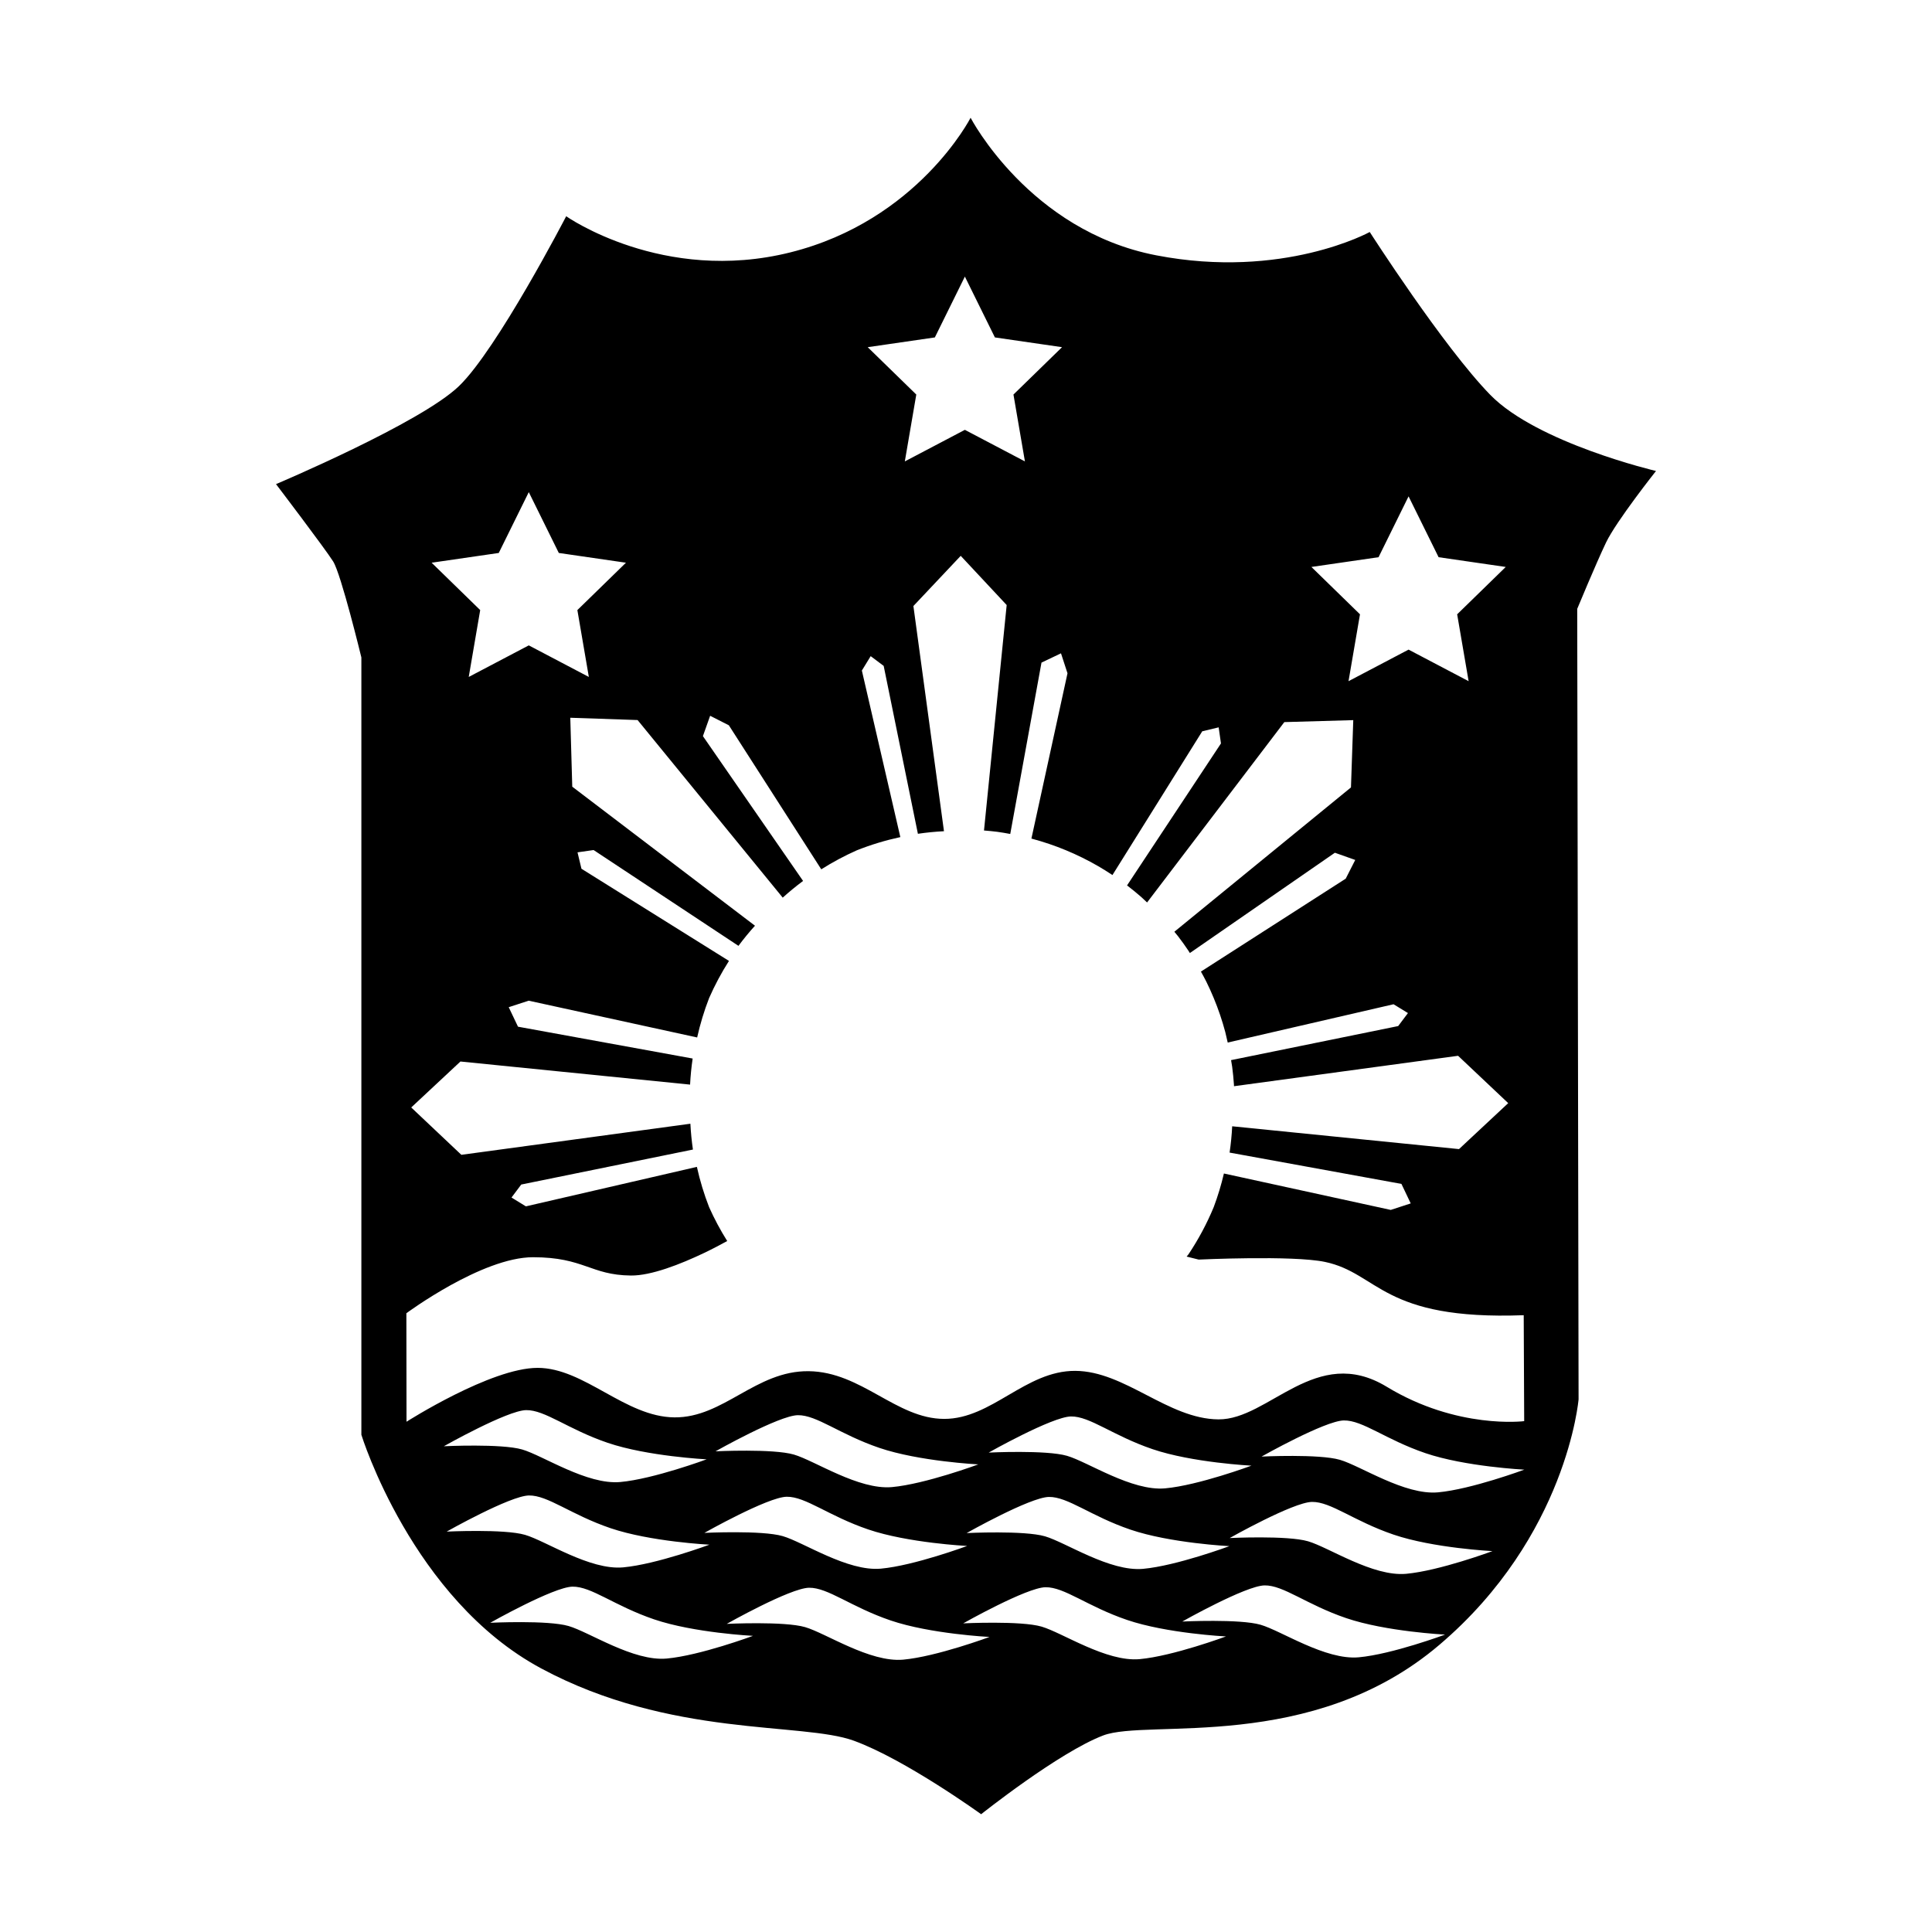
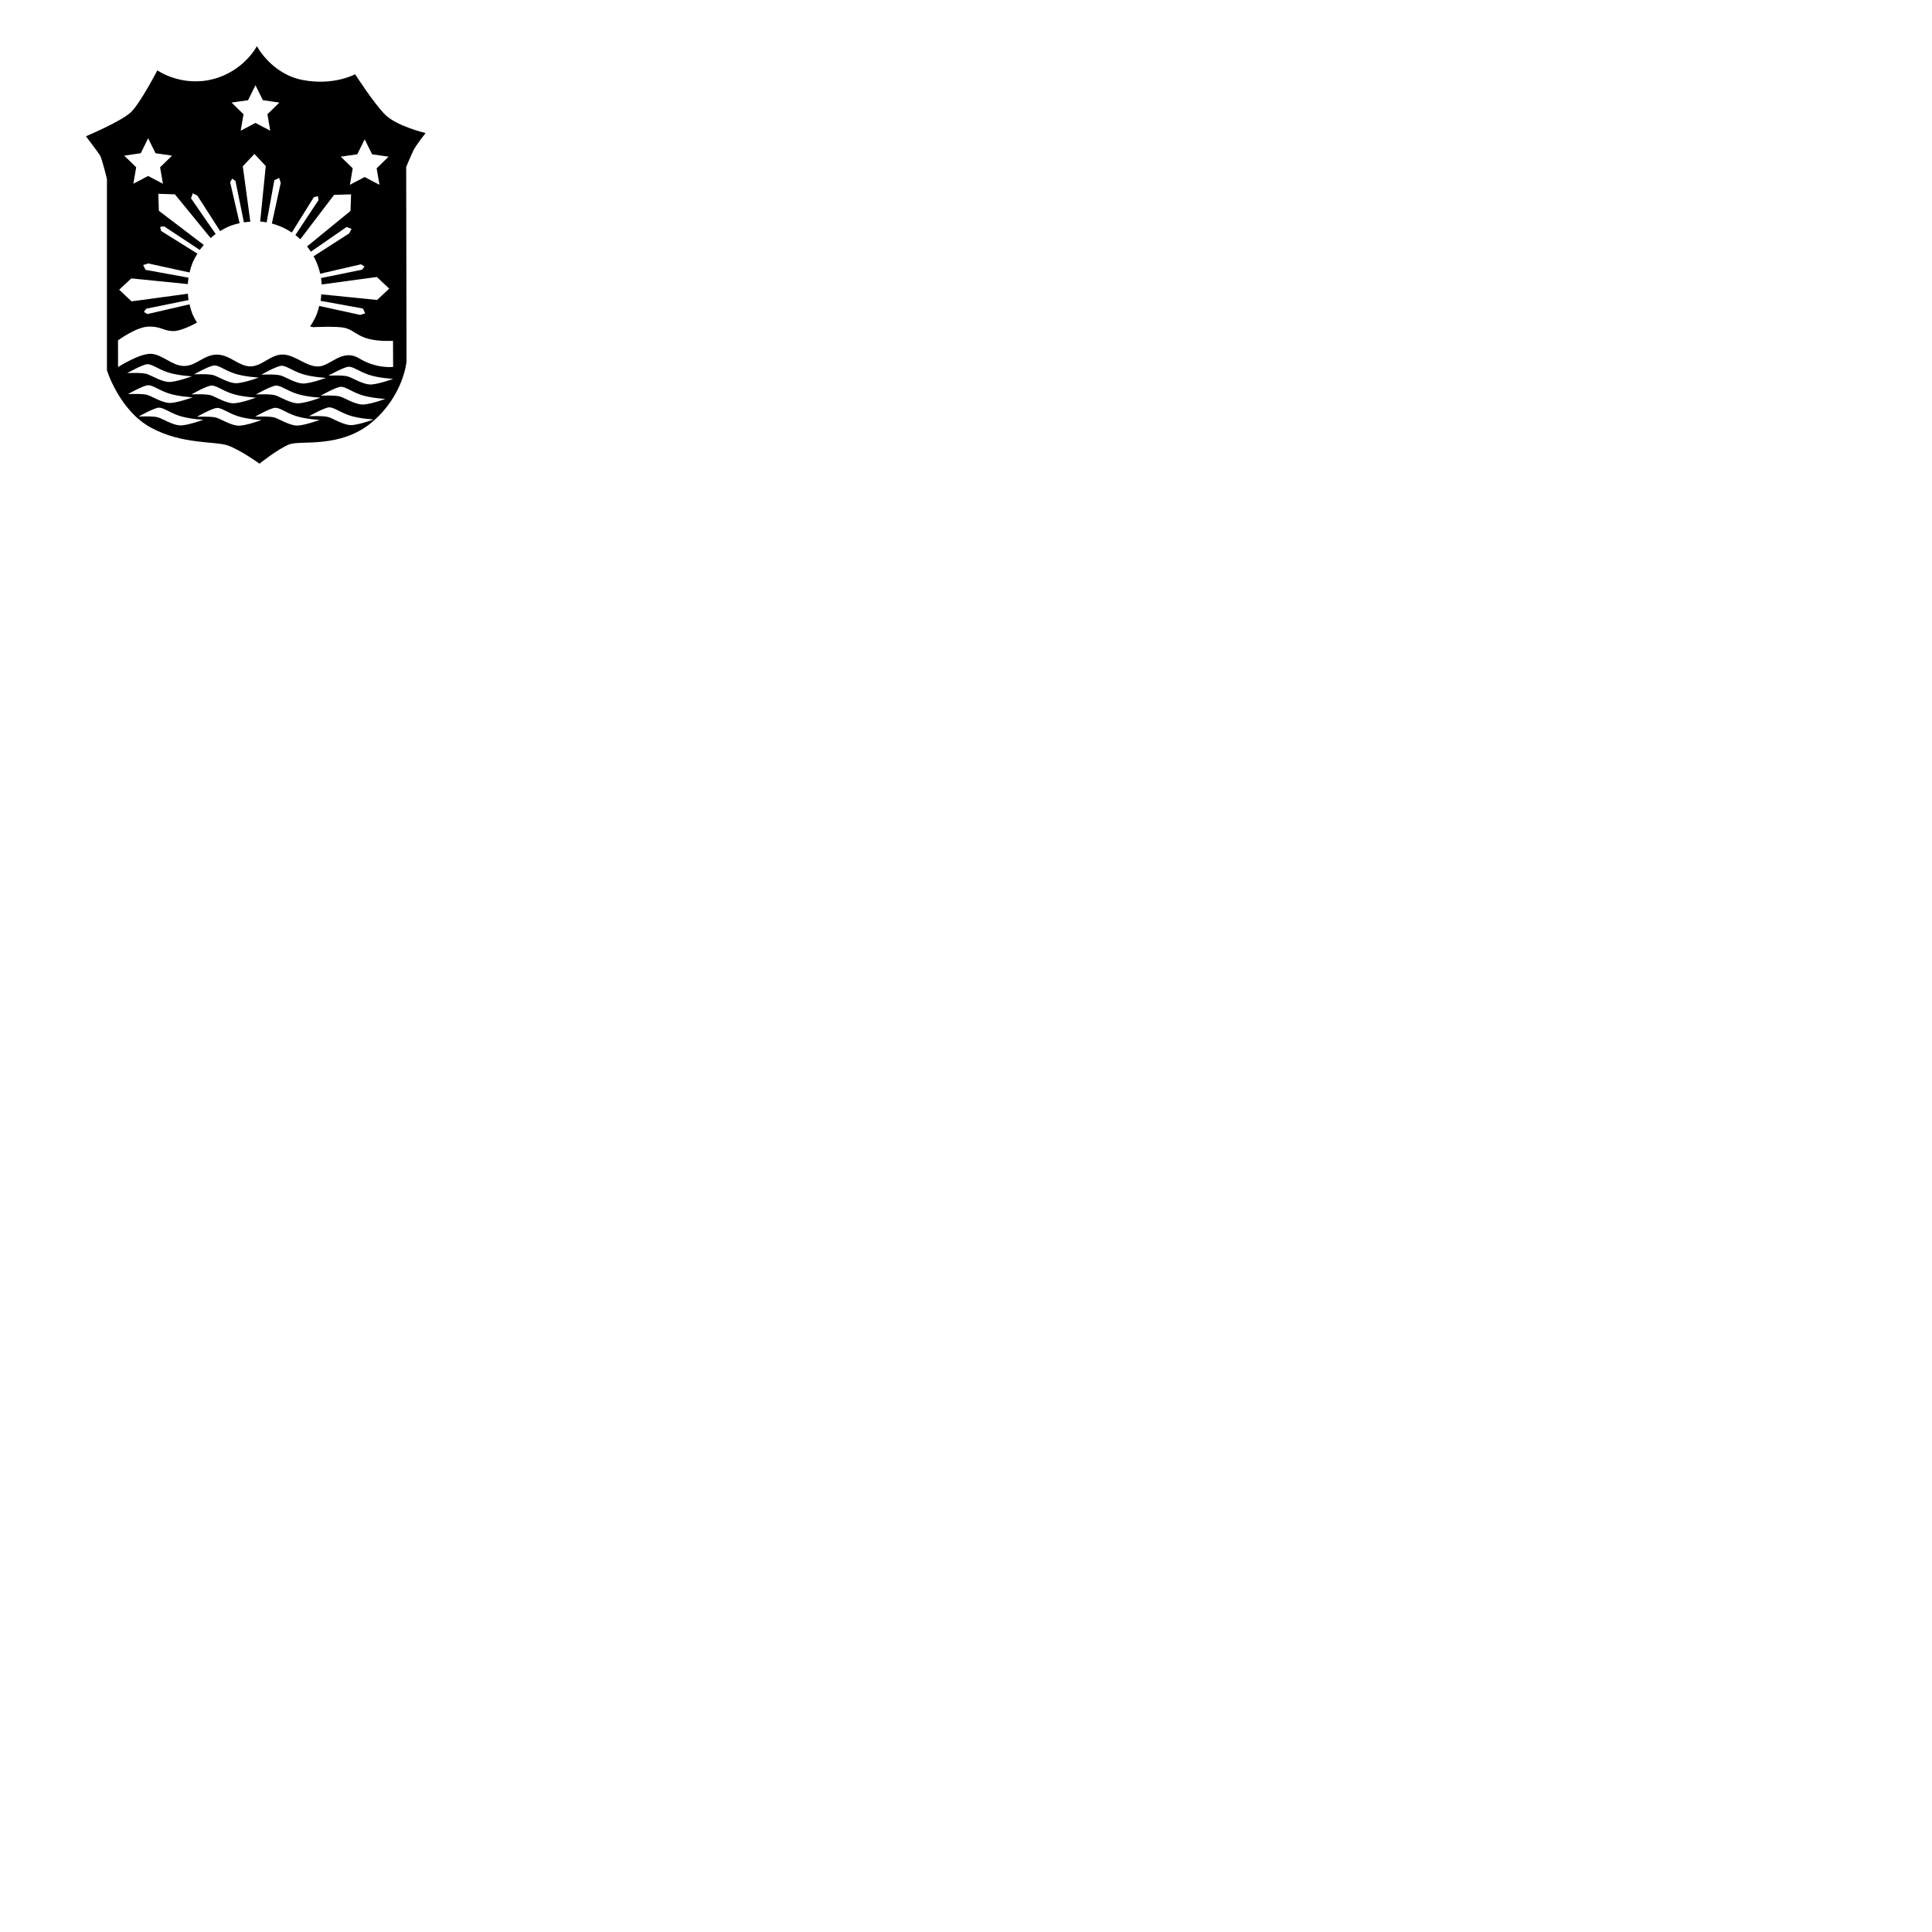
<svg xmlns="http://www.w3.org/2000/svg" version="1.1" viewBox="0 0 1080 1080" xml:space="preserve">
-   <g transform="matrix(4.062937,0,0,4.062937,-40.85953,-38.91322)">
-     <path d="m 172.723,232.679 c 0,0 8.714,-4.926 11.316,-4.971 2.601,-0.045 5.764,2.639 11.229,4.499 5.465,1.86 13.609,2.271 13.609,2.271 0,0 -7.281,2.702 -11.87,3.122 -4.59,0.42 -10.643,-3.645 -13.505,-4.476 -2.862,-0.832 -10.778,-0.445 -10.778,-0.445 z m -30.143,0.252 c 0,0 8.714,-4.926 11.316,-4.971 2.601,-0.045 5.764,2.639 11.229,4.499 5.465,1.86 13.609,2.271 13.609,2.271 0,0 -7.281,2.702 -11.87,3.122 -4.59,0.42 -10.643,-3.645 -13.505,-4.476 -2.862,-0.832 -10.778,-0.445 -10.778,-0.445 z m -32.532,0.071 c 0,0 8.714,-4.926 11.316,-4.971 2.601,-0.045 5.764,2.639 11.229,4.499 5.465,1.86 13.609,2.271 13.609,2.271 0,0 -7.281,2.702 -11.87,3.122 -4.59,0.42 -10.643,-3.645 -13.505,-4.476 -2.862,-0.832 -10.778,-0.445 -10.778,-0.445 z m -32.543,-0.151 c 0,0 8.714,-4.926 11.316,-4.971 2.601,-0.045 5.764,2.639 11.229,4.499 5.465,1.86 13.608,2.271 13.608,2.271 0,0 -7.281,2.702 -11.87,3.122 -4.59,0.42 -10.643,-3.645 -13.505,-4.476 -2.862,-0.832 -10.778,-0.445 -10.778,-0.445 z M 179.246,221.192 c 0,0 8.714,-4.926 11.316,-4.971 2.601,-0.045 5.764,2.639 11.229,4.499 5.465,1.86 13.608,2.271 13.608,2.271 0,0 -7.281,2.702 -11.87,3.122 -4.59,0.42 -10.643,-3.645 -13.505,-4.476 -2.862,-0.832 -10.778,-0.445 -10.778,-0.445 z m -36.195,-0.684 c 0,0 8.714,-4.926 11.316,-4.971 2.601,-0.045 5.764,2.639 11.229,4.499 5.465,1.86 13.609,2.271 13.609,2.271 0,0 -7.281,2.702 -11.87,3.122 -4.59,0.42 -10.643,-3.645 -13.505,-4.476 -2.862,-0.832 -10.778,-0.445 -10.778,-0.445 z m -36.081,-0.026 c 0,0 8.714,-4.926 11.316,-4.971 2.601,-0.045 5.764,2.639 11.229,4.499 5.465,1.86 13.609,2.271 13.609,2.271 0,0 -7.281,2.702 -11.87,3.122 -4.59,0.42 -10.643,-3.645 -13.505,-4.476 -2.862,-0.832 -10.778,-0.445 -10.778,-0.445 z m -35.459,-0.176 c 0,0 8.714,-4.926 11.316,-4.971 2.601,-0.045 5.764,2.639 11.229,4.499 5.465,1.86 13.609,2.271 13.609,2.271 0,0 -7.281,2.702 -11.87,3.122 -4.59,0.42 -10.643,-3.645 -13.505,-4.476 -2.862,-0.832 -10.778,-0.445 -10.778,-0.445 z M 183.63,209.983 c 0,0 8.714,-4.926 11.316,-4.971 2.601,-0.045 5.764,2.639 11.229,4.499 5.465,1.86 13.609,2.271 13.609,2.271 0,0 -7.281,2.702 -11.87,3.122 -4.59,0.42 -10.643,-3.645 -13.505,-4.476 -2.862,-0.832 -10.778,-0.445 -10.778,-0.445 z m -37.545,-0.549 c 0,0 8.714,-4.926 11.316,-4.971 2.601,-0.045 5.764,2.639 11.229,4.499 5.465,1.86 13.609,2.271 13.609,2.271 0,0 -7.281,2.702 -11.87,3.122 -4.59,0.42 -10.643,-3.645 -13.505,-4.476 -2.862,-0.832 -10.778,-0.445 -10.778,-0.445 z M 108.503,209.26 c 0,0 8.714,-4.926 11.316,-4.971 2.601,-0.045 5.764,2.639 11.229,4.499 5.465,1.86 13.608,2.271 13.608,2.271 0,0 -7.281,2.702 -11.87,3.122 -4.59,0.42 -10.643,-3.645 -13.505,-4.476 -2.862,-0.832 -10.778,-0.445 -10.778,-0.445 z m -37.38,-0.697 c 0,0 8.714,-4.926 11.316,-4.971 2.601,-0.045 5.764,2.639 11.229,4.499 5.465,1.86 13.609,2.271 13.609,2.271 0,0 -7.281,2.702 -11.87,3.122 -4.59,0.42 -10.643,-3.645 -13.505,-4.476 -2.862,-0.832 -10.778,-0.445 -10.778,-0.445 z M 143.597,25.782 c 0,0 -0.452,0.883 -1.405,2.276 -0.476,0.697 -1.078,1.521 -1.81,2.426 -0.733,0.905 -1.596,1.891 -2.597,2.911 -1.001,1.02 -2.139,2.075 -3.42,3.117 -0.641,0.521 -1.317,1.039 -2.03,1.548 -0.713,0.509 -1.463,1.009 -2.249,1.494 -0.787,0.485 -1.611,0.956 -2.473,1.407 -0.862,0.45 -1.763,0.88 -2.702,1.283 -0.939,0.403 -1.917,0.78 -2.934,1.124 -1.018,0.345 -2.075,0.657 -3.172,0.932 -1.097,0.274 -2.178,0.495 -3.24,0.668 -1.062,0.173 -2.105,0.297 -3.127,0.379 -1.022,0.082 -2.023,0.122 -3,0.125 -0.978,0.003 -1.932,-0.031 -2.861,-0.096 -0.929,-0.065 -1.832,-0.161 -2.707,-0.283 -0.876,-0.122 -1.723,-0.269 -2.541,-0.436 -1.636,-0.334 -3.153,-0.747 -4.532,-1.195 -1.379,-0.448 -2.621,-0.93 -3.709,-1.401 -1.087,-0.471 -2.02,-0.932 -2.78,-1.336 -1.52,-0.809 -2.351,-1.394 -2.351,-1.394 0,0 -0.592,1.142 -1.563,2.936 -0.971,1.793 -2.319,4.237 -3.833,6.84 -0.757,1.302 -1.556,2.643 -2.368,3.963 -0.813,1.32 -1.64,2.618 -2.456,3.832 -0.815,1.215 -1.618,2.346 -2.382,3.333 -0.764,0.987 -1.49,1.829 -2.15,2.465 -0.66,0.636 -1.549,1.324 -2.598,2.041 -1.049,0.717 -2.259,1.462 -3.563,2.213 -1.304,0.751 -2.701,1.509 -4.124,2.249 -1.423,0.74 -2.873,1.464 -4.281,2.148 -2.817,1.368 -5.468,2.576 -7.416,3.443 -1.947,0.867 -3.191,1.392 -3.191,1.392 0,0 1.69,2.222 3.518,4.663 1.828,2.441 3.793,5.102 4.345,5.978 0.138,0.219 0.302,0.59 0.484,1.071 0.182,0.481 0.38,1.072 0.588,1.732 0.415,1.32 0.866,2.916 1.282,4.457 0.832,3.082 1.527,5.945 1.527,5.945 v 106.949 c 0,0 0.435,1.413 1.365,3.681 0.465,1.134 1.054,2.483 1.775,3.975 0.721,1.492 1.573,3.129 2.564,4.84 0.495,0.856 1.026,1.73 1.592,2.614 0.566,0.884 1.167,1.779 1.806,2.674 0.638,0.895 1.313,1.792 2.026,2.681 0.712,0.889 1.462,1.771 2.251,2.637 0.789,0.866 1.615,1.715 2.482,2.539 0.867,0.825 1.773,1.624 2.719,2.391 0.946,0.766 1.933,1.498 2.962,2.188 1.028,0.69 2.098,1.338 3.21,1.935 1.112,0.597 2.225,1.148 3.336,1.657 1.111,0.509 2.221,0.976 3.327,1.406 1.106,0.429 2.207,0.821 3.301,1.179 1.094,0.358 2.181,0.681 3.258,0.976 2.154,0.588 4.27,1.058 6.324,1.441 2.054,0.383 4.046,0.678 5.955,0.92 3.818,0.483 7.302,0.748 10.277,1.055 1.487,0.153 2.847,0.318 4.058,0.524 0.605,0.103 1.173,0.217 1.701,0.345 0.528,0.129 1.015,0.272 1.46,0.434 0.889,0.324 1.83,0.725 2.796,1.179 0.966,0.454 1.956,0.961 2.944,1.496 1.976,1.07 3.944,2.253 5.69,3.356 1.746,1.103 3.269,2.124 4.356,2.87 1.087,0.746 1.737,1.216 1.737,1.216 0,0 0.668,-0.532 1.765,-1.366 1.097,-0.834 2.624,-1.97 4.341,-3.18 1.718,-1.209 3.627,-2.491 5.489,-3.617 0.931,-0.563 1.85,-1.086 2.727,-1.542 0.878,-0.456 1.714,-0.844 2.479,-1.135 0.382,-0.146 0.829,-0.263 1.335,-0.36 0.506,-0.096 1.07,-0.171 1.689,-0.232 1.237,-0.121 2.688,-0.182 4.313,-0.237 1.625,-0.055 3.423,-0.103 5.353,-0.197 1.929,-0.094 3.99,-0.234 6.14,-0.473 1.075,-0.119 2.173,-0.263 3.287,-0.439 1.115,-0.175 2.246,-0.382 3.39,-0.626 1.144,-0.244 2.299,-0.527 3.461,-0.853 1.162,-0.327 2.331,-0.697 3.502,-1.119 1.17,-0.422 2.342,-0.895 3.51,-1.425 1.168,-0.53 2.332,-1.118 3.488,-1.77 1.155,-0.652 2.301,-1.368 3.433,-2.155 1.132,-0.787 2.249,-1.644 3.348,-2.579 1.098,-0.935 2.134,-1.884 3.111,-2.843 0.977,-0.959 1.895,-1.928 2.757,-2.901 0.862,-0.973 1.669,-1.95 2.424,-2.926 0.755,-0.976 1.458,-1.95 2.113,-2.917 0.655,-0.967 1.261,-1.927 1.823,-2.874 0.561,-0.947 1.078,-1.882 1.553,-2.799 0.475,-0.917 0.909,-1.815 1.305,-2.69 0.396,-0.875 0.754,-1.726 1.078,-2.548 0.648,-1.644 1.158,-3.172 1.56,-4.538 0.401,-1.366 0.694,-2.571 0.905,-3.571 0.423,-1.999 0.521,-3.176 0.521,-3.176 L 227.061,93.348 c 0,0 0.638,-1.541 1.452,-3.451 0.814,-1.91 1.805,-4.191 2.51,-5.669 0.353,-0.739 0.959,-1.724 1.67,-2.786 0.711,-1.062 1.526,-2.201 2.298,-3.247 1.543,-2.093 2.909,-3.816 2.909,-3.816 0,0 -1.021,-0.24 -2.653,-0.703 -1.632,-0.464 -3.876,-1.151 -6.322,-2.045 -1.223,-0.447 -2.497,-0.946 -3.77,-1.496 -1.273,-0.549 -2.545,-1.148 -3.766,-1.795 -1.221,-0.647 -2.39,-1.341 -3.456,-2.082 -0.533,-0.37 -1.041,-0.752 -1.516,-1.145 -0.475,-0.393 -0.918,-0.797 -1.323,-1.212 -0.809,-0.83 -1.675,-1.802 -2.57,-2.869 -0.896,-1.066 -1.821,-2.227 -2.75,-3.432 -1.858,-2.411 -3.728,-5.004 -5.396,-7.39 -1.668,-2.385 -3.134,-4.564 -4.182,-6.145 -1.049,-1.582 -1.68,-2.567 -1.68,-2.567 0,0 -0.746,0.411 -2.136,0.976 -0.695,0.282 -1.552,0.603 -2.557,0.929 -1.006,0.326 -2.16,0.658 -3.451,0.964 -1.291,0.306 -2.718,0.585 -4.269,0.806 -1.551,0.221 -3.226,0.383 -5.013,0.454 -0.893,0.036 -1.815,0.049 -2.762,0.035 -0.947,-0.014 -1.921,-0.055 -2.919,-0.126 -0.998,-0.071 -2.022,-0.173 -3.068,-0.311 -1.046,-0.137 -2.116,-0.309 -3.207,-0.52 -1.091,-0.211 -2.146,-0.469 -3.164,-0.768 -1.018,-0.299 -2,-0.639 -2.946,-1.013 -0.946,-0.374 -1.855,-0.783 -2.73,-1.218 -0.874,-0.435 -1.713,-0.898 -2.516,-1.381 -0.803,-0.483 -1.571,-0.987 -2.303,-1.504 -0.733,-0.517 -1.431,-1.049 -2.093,-1.586 -0.663,-0.538 -1.291,-1.083 -1.885,-1.628 -0.594,-0.545 -1.153,-1.09 -1.678,-1.629 -1.05,-1.077 -1.965,-2.129 -2.745,-3.099 -0.78,-0.97 -1.426,-1.86 -1.941,-2.615 -1.03,-1.51 -1.535,-2.483 -1.535,-2.483 z m -0.787,21.85 4.132,8.371 9.237,1.342 -6.684,6.516 1.578,9.2 -8.263,-4.343 -8.262,4.343 1.578,-9.2 -6.684,-6.516 9.238,-1.342 z m -60,29.655 4.132,8.371 9.237,1.342 -6.684,6.516 1.578,9.2 -8.263,-4.343 -8.262,4.343 1.578,-9.2 -6.684,-6.516 9.238,-1.342 z m 121.047,0.583 4.132,8.371 9.237,1.342 -6.684,6.516 1.578,9.2 -8.263,-4.343 -8.262,4.343 1.578,-9.2 -6.684,-6.516 9.238,-1.342 z m -61.618,8.183 6.323,6.77 -3.12,31.02 c 0.6,0.045 1.198,0.104 1.795,0.177 0.608,0.085 1.214,0.185 1.817,0.3 l 4.298,-23.577 2.683,-1.277 0.895,2.747 -4.965,22.744 c 0.031,0.007 0.062,0.015 0.093,0.022 0.792,0.212 1.577,0.451 2.353,0.714 0.776,0.263 1.544,0.552 2.301,0.866 0.757,0.314 1.504,0.652 2.24,1.014 0.735,0.363 1.459,0.75 2.169,1.16 0.677,0.392 1.342,0.806 1.994,1.239 l 12.356,-19.778 2.258,-0.542 0.316,2.213 -12.923,19.537 c 0.029,0.02 0.058,0.041 0.086,0.061 0.65,0.499 1.284,1.02 1.901,1.56 0.26,0.237 0.517,0.478 0.771,0.722 l 18.883,-24.816 9.485,-0.271 -0.316,9.258 -24.299,19.858 c 0.173,0.207 0.344,0.415 0.513,0.625 0.499,0.65 0.977,1.317 1.432,1.998 0.064,0.101 0.127,0.203 0.19,0.305 l 19.951,-13.799 2.8,0.993 -1.31,2.575 -19.921,12.783 c 0.259,0.461 0.508,0.928 0.748,1.399 0.362,0.735 0.701,1.482 1.014,2.24 0.314,0.757 0.603,1.525 0.867,2.301 0.263,0.776 0.502,1.561 0.714,2.353 0.124,0.488 0.238,0.978 0.343,1.471 l 22.817,-5.269 1.98,1.213 -1.342,1.789 -22.993,4.686 c 0.055,0.31 0.106,0.621 0.153,0.932 0.107,0.813 0.188,1.629 0.242,2.447 0.003,0.07 0.005,0.14 0.007,0.21 l 30.831,-4.186 6.898,6.515 -6.771,6.323 -31.207,-3.139 c -0.06,1.211 -0.179,2.42 -0.357,3.619 l 23.644,4.31 1.277,2.683 -2.747,0.895 -22.955,-5.011 c -0.184,0.784 -0.393,1.562 -0.626,2.333 -0.234,0.77 -0.492,1.533 -0.775,2.287 -0.471,1.137 -0.997,2.25 -1.577,3.334 -0.579,1.084 -1.212,2.139 -1.895,3.163 -0.085,0.105 -0.171,0.21 -0.257,0.314 l 1.659,0.414 c 0,0 0.807,-0.038 2.088,-0.081 1.28,-0.043 3.034,-0.091 4.927,-0.109 1.893,-0.018 3.926,-0.008 5.763,0.066 0.919,0.037 1.789,0.089 2.569,0.162 0.78,0.072 1.47,0.165 2.027,0.282 0.463,0.097 0.899,0.213 1.313,0.346 0.415,0.133 0.808,0.282 1.187,0.444 0.758,0.325 1.458,0.703 2.151,1.112 0.692,0.408 1.378,0.847 2.107,1.291 0.729,0.444 1.501,0.894 2.368,1.327 0.434,0.216 0.891,0.428 1.379,0.633 0.487,0.204 1.005,0.401 1.559,0.588 0.554,0.186 1.144,0.363 1.777,0.526 0.633,0.163 1.309,0.312 2.034,0.445 0.725,0.133 1.499,0.25 2.329,0.347 0.83,0.097 1.716,0.175 2.663,0.231 0.947,0.056 1.956,0.089 3.034,0.097 1.077,0.008 2.224,-0.009 3.444,-0.054 l 0.066,14.575 c 0,0 -0.574,0.074 -1.588,0.091 -0.507,0.009 -1.124,0.004 -1.833,-0.031 -0.71,-0.035 -1.512,-0.1 -2.39,-0.211 -0.878,-0.111 -1.833,-0.269 -2.847,-0.488 -1.013,-0.22 -2.086,-0.502 -3.201,-0.862 -0.557,-0.18 -1.125,-0.38 -1.702,-0.602 -0.576,-0.221 -1.162,-0.464 -1.753,-0.731 -0.591,-0.267 -1.188,-0.557 -1.79,-0.873 -0.602,-0.316 -1.207,-0.658 -1.815,-1.027 -0.608,-0.369 -1.204,-0.675 -1.787,-0.923 -0.583,-0.248 -1.155,-0.439 -1.716,-0.579 -0.561,-0.14 -1.111,-0.229 -1.651,-0.274 -0.54,-0.045 -1.07,-0.046 -1.591,-0.009 -0.521,0.037 -1.032,0.112 -1.536,0.218 -0.503,0.106 -0.999,0.243 -1.487,0.405 -0.488,0.162 -0.969,0.348 -1.443,0.552 -0.474,0.204 -0.943,0.426 -1.406,0.66 -0.925,0.467 -1.829,0.98 -2.719,1.486 -0.889,0.506 -1.764,1.006 -2.632,1.446 -0.434,0.22 -0.866,0.425 -1.298,0.609 -0.431,0.184 -0.862,0.347 -1.292,0.481 -0.43,0.135 -0.861,0.241 -1.292,0.313 -0.431,0.072 -0.864,0.109 -1.298,0.106 -0.434,-0.003 -0.865,-0.032 -1.291,-0.084 -0.427,-0.051 -0.85,-0.125 -1.27,-0.218 -0.42,-0.093 -0.837,-0.205 -1.251,-0.333 -0.414,-0.128 -0.826,-0.271 -1.236,-0.428 -0.819,-0.313 -1.63,-0.677 -2.436,-1.067 -0.806,-0.389 -1.607,-0.804 -2.408,-1.219 -0.801,-0.414 -1.601,-0.829 -2.404,-1.218 -0.803,-0.388 -1.61,-0.751 -2.423,-1.062 -0.407,-0.156 -0.815,-0.299 -1.225,-0.425 -0.411,-0.127 -0.823,-0.237 -1.239,-0.329 -0.415,-0.091 -0.834,-0.164 -1.255,-0.213 -0.421,-0.05 -0.846,-0.077 -1.274,-0.079 -0.428,-0.002 -0.848,0.023 -1.259,0.07 -0.412,0.047 -0.816,0.117 -1.213,0.207 -0.397,0.09 -0.788,0.199 -1.173,0.324 -0.385,0.125 -0.764,0.267 -1.139,0.422 -0.749,0.31 -1.48,0.672 -2.2,1.06 -0.72,0.388 -1.43,0.802 -2.138,1.216 -0.708,0.414 -1.413,0.829 -2.125,1.218 -0.711,0.388 -1.429,0.751 -2.161,1.061 -0.366,0.155 -0.736,0.298 -1.109,0.424 -0.374,0.126 -0.752,0.236 -1.136,0.326 -0.384,0.09 -0.774,0.161 -1.17,0.209 -0.396,0.048 -0.799,0.073 -1.21,0.072 -0.411,-8e-4 -0.814,-0.027 -1.212,-0.075 -0.398,-0.048 -0.79,-0.118 -1.177,-0.207 -0.387,-0.089 -0.769,-0.198 -1.147,-0.321 -0.378,-0.124 -0.753,-0.264 -1.124,-0.416 -0.743,-0.305 -1.475,-0.66 -2.204,-1.041 -0.729,-0.381 -1.456,-0.788 -2.187,-1.195 -0.732,-0.407 -1.47,-0.816 -2.221,-1.199 -0.751,-0.383 -1.517,-0.742 -2.305,-1.052 -0.394,-0.155 -0.793,-0.297 -1.199,-0.423 -0.406,-0.127 -0.819,-0.238 -1.239,-0.33 -0.42,-0.092 -0.849,-0.166 -1.286,-0.218 -0.437,-0.052 -0.882,-0.082 -1.337,-0.087 -0.455,-0.005 -0.899,0.015 -1.333,0.058 -0.434,0.043 -0.858,0.108 -1.274,0.193 -0.415,0.085 -0.822,0.189 -1.222,0.31 -0.399,0.12 -0.791,0.257 -1.177,0.406 -0.772,0.298 -1.519,0.648 -2.252,1.024 -0.733,0.376 -1.452,0.777 -2.167,1.178 -0.715,0.402 -1.426,0.804 -2.143,1.18 -0.717,0.376 -1.441,0.727 -2.181,1.027 -0.37,0.15 -0.744,0.287 -1.124,0.408 -0.38,0.121 -0.765,0.226 -1.157,0.312 -0.392,0.086 -0.79,0.152 -1.196,0.196 -0.406,0.044 -0.821,0.067 -1.244,0.062 -0.424,-0.004 -0.843,-0.034 -1.258,-0.087 -0.415,-0.053 -0.826,-0.128 -1.233,-0.223 -0.407,-0.095 -0.811,-0.21 -1.212,-0.341 -0.401,-0.131 -0.798,-0.278 -1.193,-0.438 -0.79,-0.321 -1.569,-0.693 -2.341,-1.091 -0.772,-0.398 -1.538,-0.823 -2.302,-1.246 -0.763,-0.424 -1.524,-0.847 -2.286,-1.243 -0.762,-0.397 -1.525,-0.767 -2.293,-1.084 -0.384,-0.159 -0.769,-0.304 -1.156,-0.433 -0.387,-0.129 -0.776,-0.241 -1.167,-0.334 -0.391,-0.092 -0.784,-0.165 -1.18,-0.215 -0.396,-0.05 -0.795,-0.076 -1.197,-0.076 -0.402,-3e-4 -0.825,0.028 -1.263,0.082 -0.438,0.054 -0.893,0.133 -1.359,0.235 -0.933,0.202 -1.914,0.491 -2.91,0.839 -0.996,0.347 -2.008,0.753 -3.002,1.187 -0.994,0.434 -1.971,0.897 -2.897,1.361 -0.926,0.463 -1.803,0.927 -2.596,1.361 -0.793,0.434 -1.503,0.84 -2.098,1.188 -1.188,0.695 -1.914,1.159 -1.914,1.159 l -0.02,-14.927 c 0,0 0.65,-0.482 1.735,-1.205 0.542,-0.361 1.194,-0.783 1.927,-1.235 0.733,-0.452 1.548,-0.934 2.417,-1.416 0.87,-0.482 1.795,-0.964 2.748,-1.415 0.953,-0.452 1.933,-0.873 2.915,-1.234 0.491,-0.181 0.982,-0.346 1.47,-0.493 0.488,-0.147 0.973,-0.275 1.452,-0.38 0.478,-0.105 0.951,-0.188 1.413,-0.244 0.462,-0.056 0.915,-0.086 1.354,-0.086 0.878,6.3e-4 1.661,0.04 2.368,0.107 0.707,0.068 1.339,0.164 1.917,0.28 0.578,0.116 1.102,0.251 1.594,0.396 0.491,0.145 0.95,0.3 1.398,0.455 0.447,0.155 0.883,0.311 1.329,0.458 0.446,0.147 0.902,0.285 1.388,0.404 0.486,0.119 1.004,0.22 1.574,0.293 0.57,0.073 1.192,0.117 1.887,0.125 0.348,0.004 0.715,-0.017 1.097,-0.06 0.382,-0.043 0.779,-0.108 1.188,-0.192 0.818,-0.167 1.682,-0.409 2.562,-0.701 0.88,-0.292 1.776,-0.634 2.659,-1.002 0.883,-0.368 1.752,-0.76 2.578,-1.153 1.25,-0.595 2.227,-1.128 3.173,-1.64 -0.469,-0.747 -0.913,-1.51 -1.328,-2.287 -0.416,-0.777 -0.804,-1.569 -1.164,-2.375 -0.351,-0.9 -0.667,-1.814 -0.947,-2.738 -0.28,-0.924 -0.525,-1.859 -0.733,-2.802 l -23.526,5.433 -1.98,-1.214 1.341,-1.788 23.621,-4.814 c -0.173,-1.178 -0.29,-2.364 -0.35,-3.553 l -31.511,4.278 -6.898,-6.515 6.771,-6.323 31.596,3.178 c 0.06,-1.201 0.178,-2.399 0.353,-3.588 l -24.03,-4.38 -1.277,-2.683 2.747,-0.895 23.18,5.06 c 0.205,-0.922 0.445,-1.836 0.719,-2.739 0.274,-0.904 0.582,-1.797 0.924,-2.678 0.389,-0.886 0.812,-1.757 1.268,-2.611 0.456,-0.853 0.945,-1.689 1.466,-2.505 l -20.296,-12.68 -0.542,-2.258 2.213,-0.316 19.93,13.182 c 0.713,-0.959 1.472,-1.884 2.274,-2.77 l -25.14,-19.129 -0.271,-9.485 9.259,0.316 19.969,24.435 c 0.896,-0.81 1.83,-1.577 2.8,-2.298 l -13.781,-19.924 0.994,-2.8 2.575,1.309 12.716,19.817 c 0.784,-0.497 1.586,-0.964 2.403,-1.401 0.818,-0.437 1.652,-0.844 2.5,-1.22 0.969,-0.384 1.953,-0.728 2.95,-1.03 0.997,-0.302 2.006,-0.563 3.025,-0.782 l -5.293,-22.917 1.213,-1.98 1.789,1.342 4.707,23.098 c 1.19,-0.175 2.387,-0.293 3.588,-0.353 l -4.207,-30.984 z" style="paint-order:stroke fill markers" />
-   </g>
+   <path d="m 172.723,232.679 c 0,0 8.714,-4.926 11.316,-4.971 2.601,-0.045 5.764,2.639 11.229,4.499 5.465,1.86 13.609,2.271 13.609,2.271 0,0 -7.281,2.702 -11.87,3.122 -4.59,0.42 -10.643,-3.645 -13.505,-4.476 -2.862,-0.832 -10.778,-0.445 -10.778,-0.445 z m -30.143,0.252 c 0,0 8.714,-4.926 11.316,-4.971 2.601,-0.045 5.764,2.639 11.229,4.499 5.465,1.86 13.609,2.271 13.609,2.271 0,0 -7.281,2.702 -11.87,3.122 -4.59,0.42 -10.643,-3.645 -13.505,-4.476 -2.862,-0.832 -10.778,-0.445 -10.778,-0.445 z m -32.532,0.071 c 0,0 8.714,-4.926 11.316,-4.971 2.601,-0.045 5.764,2.639 11.229,4.499 5.465,1.86 13.609,2.271 13.609,2.271 0,0 -7.281,2.702 -11.87,3.122 -4.59,0.42 -10.643,-3.645 -13.505,-4.476 -2.862,-0.832 -10.778,-0.445 -10.778,-0.445 z m -32.543,-0.151 c 0,0 8.714,-4.926 11.316,-4.971 2.601,-0.045 5.764,2.639 11.229,4.499 5.465,1.86 13.608,2.271 13.608,2.271 0,0 -7.281,2.702 -11.87,3.122 -4.59,0.42 -10.643,-3.645 -13.505,-4.476 -2.862,-0.832 -10.778,-0.445 -10.778,-0.445 z M 179.246,221.192 c 0,0 8.714,-4.926 11.316,-4.971 2.601,-0.045 5.764,2.639 11.229,4.499 5.465,1.86 13.608,2.271 13.608,2.271 0,0 -7.281,2.702 -11.87,3.122 -4.59,0.42 -10.643,-3.645 -13.505,-4.476 -2.862,-0.832 -10.778,-0.445 -10.778,-0.445 z m -36.195,-0.684 c 0,0 8.714,-4.926 11.316,-4.971 2.601,-0.045 5.764,2.639 11.229,4.499 5.465,1.86 13.609,2.271 13.609,2.271 0,0 -7.281,2.702 -11.87,3.122 -4.59,0.42 -10.643,-3.645 -13.505,-4.476 -2.862,-0.832 -10.778,-0.445 -10.778,-0.445 z m -36.081,-0.026 c 0,0 8.714,-4.926 11.316,-4.971 2.601,-0.045 5.764,2.639 11.229,4.499 5.465,1.86 13.609,2.271 13.609,2.271 0,0 -7.281,2.702 -11.87,3.122 -4.59,0.42 -10.643,-3.645 -13.505,-4.476 -2.862,-0.832 -10.778,-0.445 -10.778,-0.445 z m -35.459,-0.176 c 0,0 8.714,-4.926 11.316,-4.971 2.601,-0.045 5.764,2.639 11.229,4.499 5.465,1.86 13.609,2.271 13.609,2.271 0,0 -7.281,2.702 -11.87,3.122 -4.59,0.42 -10.643,-3.645 -13.505,-4.476 -2.862,-0.832 -10.778,-0.445 -10.778,-0.445 z M 183.63,209.983 c 0,0 8.714,-4.926 11.316,-4.971 2.601,-0.045 5.764,2.639 11.229,4.499 5.465,1.86 13.609,2.271 13.609,2.271 0,0 -7.281,2.702 -11.87,3.122 -4.59,0.42 -10.643,-3.645 -13.505,-4.476 -2.862,-0.832 -10.778,-0.445 -10.778,-0.445 z m -37.545,-0.549 c 0,0 8.714,-4.926 11.316,-4.971 2.601,-0.045 5.764,2.639 11.229,4.499 5.465,1.86 13.609,2.271 13.609,2.271 0,0 -7.281,2.702 -11.87,3.122 -4.59,0.42 -10.643,-3.645 -13.505,-4.476 -2.862,-0.832 -10.778,-0.445 -10.778,-0.445 z M 108.503,209.26 c 0,0 8.714,-4.926 11.316,-4.971 2.601,-0.045 5.764,2.639 11.229,4.499 5.465,1.86 13.608,2.271 13.608,2.271 0,0 -7.281,2.702 -11.87,3.122 -4.59,0.42 -10.643,-3.645 -13.505,-4.476 -2.862,-0.832 -10.778,-0.445 -10.778,-0.445 z m -37.38,-0.697 c 0,0 8.714,-4.926 11.316,-4.971 2.601,-0.045 5.764,2.639 11.229,4.499 5.465,1.86 13.609,2.271 13.609,2.271 0,0 -7.281,2.702 -11.87,3.122 -4.59,0.42 -10.643,-3.645 -13.505,-4.476 -2.862,-0.832 -10.778,-0.445 -10.778,-0.445 z M 143.597,25.782 c 0,0 -0.452,0.883 -1.405,2.276 -0.476,0.697 -1.078,1.521 -1.81,2.426 -0.733,0.905 -1.596,1.891 -2.597,2.911 -1.001,1.02 -2.139,2.075 -3.42,3.117 -0.641,0.521 -1.317,1.039 -2.03,1.548 -0.713,0.509 -1.463,1.009 -2.249,1.494 -0.787,0.485 -1.611,0.956 -2.473,1.407 -0.862,0.45 -1.763,0.88 -2.702,1.283 -0.939,0.403 -1.917,0.78 -2.934,1.124 -1.018,0.345 -2.075,0.657 -3.172,0.932 -1.097,0.274 -2.178,0.495 -3.24,0.668 -1.062,0.173 -2.105,0.297 -3.127,0.379 -1.022,0.082 -2.023,0.122 -3,0.125 -0.978,0.003 -1.932,-0.031 -2.861,-0.096 -0.929,-0.065 -1.832,-0.161 -2.707,-0.283 -0.876,-0.122 -1.723,-0.269 -2.541,-0.436 -1.636,-0.334 -3.153,-0.747 -4.532,-1.195 -1.379,-0.448 -2.621,-0.93 -3.709,-1.401 -1.087,-0.471 -2.02,-0.932 -2.78,-1.336 -1.52,-0.809 -2.351,-1.394 -2.351,-1.394 0,0 -0.592,1.142 -1.563,2.936 -0.971,1.793 -2.319,4.237 -3.833,6.84 -0.757,1.302 -1.556,2.643 -2.368,3.963 -0.813,1.32 -1.64,2.618 -2.456,3.832 -0.815,1.215 -1.618,2.346 -2.382,3.333 -0.764,0.987 -1.49,1.829 -2.15,2.465 -0.66,0.636 -1.549,1.324 -2.598,2.041 -1.049,0.717 -2.259,1.462 -3.563,2.213 -1.304,0.751 -2.701,1.509 -4.124,2.249 -1.423,0.74 -2.873,1.464 -4.281,2.148 -2.817,1.368 -5.468,2.576 -7.416,3.443 -1.947,0.867 -3.191,1.392 -3.191,1.392 0,0 1.69,2.222 3.518,4.663 1.828,2.441 3.793,5.102 4.345,5.978 0.138,0.219 0.302,0.59 0.484,1.071 0.182,0.481 0.38,1.072 0.588,1.732 0.415,1.32 0.866,2.916 1.282,4.457 0.832,3.082 1.527,5.945 1.527,5.945 v 106.949 c 0,0 0.435,1.413 1.365,3.681 0.465,1.134 1.054,2.483 1.775,3.975 0.721,1.492 1.573,3.129 2.564,4.84 0.495,0.856 1.026,1.73 1.592,2.614 0.566,0.884 1.167,1.779 1.806,2.674 0.638,0.895 1.313,1.792 2.026,2.681 0.712,0.889 1.462,1.771 2.251,2.637 0.789,0.866 1.615,1.715 2.482,2.539 0.867,0.825 1.773,1.624 2.719,2.391 0.946,0.766 1.933,1.498 2.962,2.188 1.028,0.69 2.098,1.338 3.21,1.935 1.112,0.597 2.225,1.148 3.336,1.657 1.111,0.509 2.221,0.976 3.327,1.406 1.106,0.429 2.207,0.821 3.301,1.179 1.094,0.358 2.181,0.681 3.258,0.976 2.154,0.588 4.27,1.058 6.324,1.441 2.054,0.383 4.046,0.678 5.955,0.92 3.818,0.483 7.302,0.748 10.277,1.055 1.487,0.153 2.847,0.318 4.058,0.524 0.605,0.103 1.173,0.217 1.701,0.345 0.528,0.129 1.015,0.272 1.46,0.434 0.889,0.324 1.83,0.725 2.796,1.179 0.966,0.454 1.956,0.961 2.944,1.496 1.976,1.07 3.944,2.253 5.69,3.356 1.746,1.103 3.269,2.124 4.356,2.87 1.087,0.746 1.737,1.216 1.737,1.216 0,0 0.668,-0.532 1.765,-1.366 1.097,-0.834 2.624,-1.97 4.341,-3.18 1.718,-1.209 3.627,-2.491 5.489,-3.617 0.931,-0.563 1.85,-1.086 2.727,-1.542 0.878,-0.456 1.714,-0.844 2.479,-1.135 0.382,-0.146 0.829,-0.263 1.335,-0.36 0.506,-0.096 1.07,-0.171 1.689,-0.232 1.237,-0.121 2.688,-0.182 4.313,-0.237 1.625,-0.055 3.423,-0.103 5.353,-0.197 1.929,-0.094 3.99,-0.234 6.14,-0.473 1.075,-0.119 2.173,-0.263 3.287,-0.439 1.115,-0.175 2.246,-0.382 3.39,-0.626 1.144,-0.244 2.299,-0.527 3.461,-0.853 1.162,-0.327 2.331,-0.697 3.502,-1.119 1.17,-0.422 2.342,-0.895 3.51,-1.425 1.168,-0.53 2.332,-1.118 3.488,-1.77 1.155,-0.652 2.301,-1.368 3.433,-2.155 1.132,-0.787 2.249,-1.644 3.348,-2.579 1.098,-0.935 2.134,-1.884 3.111,-2.843 0.977,-0.959 1.895,-1.928 2.757,-2.901 0.862,-0.973 1.669,-1.95 2.424,-2.926 0.755,-0.976 1.458,-1.95 2.113,-2.917 0.655,-0.967 1.261,-1.927 1.823,-2.874 0.561,-0.947 1.078,-1.882 1.553,-2.799 0.475,-0.917 0.909,-1.815 1.305,-2.69 0.396,-0.875 0.754,-1.726 1.078,-2.548 0.648,-1.644 1.158,-3.172 1.56,-4.538 0.401,-1.366 0.694,-2.571 0.905,-3.571 0.423,-1.999 0.521,-3.176 0.521,-3.176 L 227.061,93.348 c 0,0 0.638,-1.541 1.452,-3.451 0.814,-1.91 1.805,-4.191 2.51,-5.669 0.353,-0.739 0.959,-1.724 1.67,-2.786 0.711,-1.062 1.526,-2.201 2.298,-3.247 1.543,-2.093 2.909,-3.816 2.909,-3.816 0,0 -1.021,-0.24 -2.653,-0.703 -1.632,-0.464 -3.876,-1.151 -6.322,-2.045 -1.223,-0.447 -2.497,-0.946 -3.77,-1.496 -1.273,-0.549 -2.545,-1.148 -3.766,-1.795 -1.221,-0.647 -2.39,-1.341 -3.456,-2.082 -0.533,-0.37 -1.041,-0.752 -1.516,-1.145 -0.475,-0.393 -0.918,-0.797 -1.323,-1.212 -0.809,-0.83 -1.675,-1.802 -2.57,-2.869 -0.896,-1.066 -1.821,-2.227 -2.75,-3.432 -1.858,-2.411 -3.728,-5.004 -5.396,-7.39 -1.668,-2.385 -3.134,-4.564 -4.182,-6.145 -1.049,-1.582 -1.68,-2.567 -1.68,-2.567 0,0 -0.746,0.411 -2.136,0.976 -0.695,0.282 -1.552,0.603 -2.557,0.929 -1.006,0.326 -2.16,0.658 -3.451,0.964 -1.291,0.306 -2.718,0.585 -4.269,0.806 -1.551,0.221 -3.226,0.383 -5.013,0.454 -0.893,0.036 -1.815,0.049 -2.762,0.035 -0.947,-0.014 -1.921,-0.055 -2.919,-0.126 -0.998,-0.071 -2.022,-0.173 -3.068,-0.311 -1.046,-0.137 -2.116,-0.309 -3.207,-0.52 -1.091,-0.211 -2.146,-0.469 -3.164,-0.768 -1.018,-0.299 -2,-0.639 -2.946,-1.013 -0.946,-0.374 -1.855,-0.783 -2.73,-1.218 -0.874,-0.435 -1.713,-0.898 -2.516,-1.381 -0.803,-0.483 -1.571,-0.987 -2.303,-1.504 -0.733,-0.517 -1.431,-1.049 -2.093,-1.586 -0.663,-0.538 -1.291,-1.083 -1.885,-1.628 -0.594,-0.545 -1.153,-1.09 -1.678,-1.629 -1.05,-1.077 -1.965,-2.129 -2.745,-3.099 -0.78,-0.97 -1.426,-1.86 -1.941,-2.615 -1.03,-1.51 -1.535,-2.483 -1.535,-2.483 z m -0.787,21.85 4.132,8.371 9.237,1.342 -6.684,6.516 1.578,9.2 -8.263,-4.343 -8.262,4.343 1.578,-9.2 -6.684,-6.516 9.238,-1.342 z m -60,29.655 4.132,8.371 9.237,1.342 -6.684,6.516 1.578,9.2 -8.263,-4.343 -8.262,4.343 1.578,-9.2 -6.684,-6.516 9.238,-1.342 z m 121.047,0.583 4.132,8.371 9.237,1.342 -6.684,6.516 1.578,9.2 -8.263,-4.343 -8.262,4.343 1.578,-9.2 -6.684,-6.516 9.238,-1.342 z m -61.618,8.183 6.323,6.77 -3.12,31.02 c 0.6,0.045 1.198,0.104 1.795,0.177 0.608,0.085 1.214,0.185 1.817,0.3 l 4.298,-23.577 2.683,-1.277 0.895,2.747 -4.965,22.744 c 0.031,0.007 0.062,0.015 0.093,0.022 0.792,0.212 1.577,0.451 2.353,0.714 0.776,0.263 1.544,0.552 2.301,0.866 0.757,0.314 1.504,0.652 2.24,1.014 0.735,0.363 1.459,0.75 2.169,1.16 0.677,0.392 1.342,0.806 1.994,1.239 l 12.356,-19.778 2.258,-0.542 0.316,2.213 -12.923,19.537 c 0.029,0.02 0.058,0.041 0.086,0.061 0.65,0.499 1.284,1.02 1.901,1.56 0.26,0.237 0.517,0.478 0.771,0.722 l 18.883,-24.816 9.485,-0.271 -0.316,9.258 -24.299,19.858 c 0.173,0.207 0.344,0.415 0.513,0.625 0.499,0.65 0.977,1.317 1.432,1.998 0.064,0.101 0.127,0.203 0.19,0.305 l 19.951,-13.799 2.8,0.993 -1.31,2.575 -19.921,12.783 c 0.259,0.461 0.508,0.928 0.748,1.399 0.362,0.735 0.701,1.482 1.014,2.24 0.314,0.757 0.603,1.525 0.867,2.301 0.263,0.776 0.502,1.561 0.714,2.353 0.124,0.488 0.238,0.978 0.343,1.471 l 22.817,-5.269 1.98,1.213 -1.342,1.789 -22.993,4.686 c 0.055,0.31 0.106,0.621 0.153,0.932 0.107,0.813 0.188,1.629 0.242,2.447 0.003,0.07 0.005,0.14 0.007,0.21 l 30.831,-4.186 6.898,6.515 -6.771,6.323 -31.207,-3.139 c -0.06,1.211 -0.179,2.42 -0.357,3.619 l 23.644,4.31 1.277,2.683 -2.747,0.895 -22.955,-5.011 c -0.184,0.784 -0.393,1.562 -0.626,2.333 -0.234,0.77 -0.492,1.533 -0.775,2.287 -0.471,1.137 -0.997,2.25 -1.577,3.334 -0.579,1.084 -1.212,2.139 -1.895,3.163 -0.085,0.105 -0.171,0.21 -0.257,0.314 l 1.659,0.414 c 0,0 0.807,-0.038 2.088,-0.081 1.28,-0.043 3.034,-0.091 4.927,-0.109 1.893,-0.018 3.926,-0.008 5.763,0.066 0.919,0.037 1.789,0.089 2.569,0.162 0.78,0.072 1.47,0.165 2.027,0.282 0.463,0.097 0.899,0.213 1.313,0.346 0.415,0.133 0.808,0.282 1.187,0.444 0.758,0.325 1.458,0.703 2.151,1.112 0.692,0.408 1.378,0.847 2.107,1.291 0.729,0.444 1.501,0.894 2.368,1.327 0.434,0.216 0.891,0.428 1.379,0.633 0.487,0.204 1.005,0.401 1.559,0.588 0.554,0.186 1.144,0.363 1.777,0.526 0.633,0.163 1.309,0.312 2.034,0.445 0.725,0.133 1.499,0.25 2.329,0.347 0.83,0.097 1.716,0.175 2.663,0.231 0.947,0.056 1.956,0.089 3.034,0.097 1.077,0.008 2.224,-0.009 3.444,-0.054 l 0.066,14.575 c 0,0 -0.574,0.074 -1.588,0.091 -0.507,0.009 -1.124,0.004 -1.833,-0.031 -0.71,-0.035 -1.512,-0.1 -2.39,-0.211 -0.878,-0.111 -1.833,-0.269 -2.847,-0.488 -1.013,-0.22 -2.086,-0.502 -3.201,-0.862 -0.557,-0.18 -1.125,-0.38 -1.702,-0.602 -0.576,-0.221 -1.162,-0.464 -1.753,-0.731 -0.591,-0.267 -1.188,-0.557 -1.79,-0.873 -0.602,-0.316 -1.207,-0.658 -1.815,-1.027 -0.608,-0.369 -1.204,-0.675 -1.787,-0.923 -0.583,-0.248 -1.155,-0.439 -1.716,-0.579 -0.561,-0.14 -1.111,-0.229 -1.651,-0.274 -0.54,-0.045 -1.07,-0.046 -1.591,-0.009 -0.521,0.037 -1.032,0.112 -1.536,0.218 -0.503,0.106 -0.999,0.243 -1.487,0.405 -0.488,0.162 -0.969,0.348 -1.443,0.552 -0.474,0.204 -0.943,0.426 -1.406,0.66 -0.925,0.467 -1.829,0.98 -2.719,1.486 -0.889,0.506 -1.764,1.006 -2.632,1.446 -0.434,0.22 -0.866,0.425 -1.298,0.609 -0.431,0.184 -0.862,0.347 -1.292,0.481 -0.43,0.135 -0.861,0.241 -1.292,0.313 -0.431,0.072 -0.864,0.109 -1.298,0.106 -0.434,-0.003 -0.865,-0.032 -1.291,-0.084 -0.427,-0.051 -0.85,-0.125 -1.27,-0.218 -0.42,-0.093 -0.837,-0.205 -1.251,-0.333 -0.414,-0.128 -0.826,-0.271 -1.236,-0.428 -0.819,-0.313 -1.63,-0.677 -2.436,-1.067 -0.806,-0.389 -1.607,-0.804 -2.408,-1.219 -0.801,-0.414 -1.601,-0.829 -2.404,-1.218 -0.803,-0.388 -1.61,-0.751 -2.423,-1.062 -0.407,-0.156 -0.815,-0.299 -1.225,-0.425 -0.411,-0.127 -0.823,-0.237 -1.239,-0.329 -0.415,-0.091 -0.834,-0.164 -1.255,-0.213 -0.421,-0.05 -0.846,-0.077 -1.274,-0.079 -0.428,-0.002 -0.848,0.023 -1.259,0.07 -0.412,0.047 -0.816,0.117 -1.213,0.207 -0.397,0.09 -0.788,0.199 -1.173,0.324 -0.385,0.125 -0.764,0.267 -1.139,0.422 -0.749,0.31 -1.48,0.672 -2.2,1.06 -0.72,0.388 -1.43,0.802 -2.138,1.216 -0.708,0.414 -1.413,0.829 -2.125,1.218 -0.711,0.388 -1.429,0.751 -2.161,1.061 -0.366,0.155 -0.736,0.298 -1.109,0.424 -0.374,0.126 -0.752,0.236 -1.136,0.326 -0.384,0.09 -0.774,0.161 -1.17,0.209 -0.396,0.048 -0.799,0.073 -1.21,0.072 -0.411,-8e-4 -0.814,-0.027 -1.212,-0.075 -0.398,-0.048 -0.79,-0.118 -1.177,-0.207 -0.387,-0.089 -0.769,-0.198 -1.147,-0.321 -0.378,-0.124 -0.753,-0.264 -1.124,-0.416 -0.743,-0.305 -1.475,-0.66 -2.204,-1.041 -0.729,-0.381 -1.456,-0.788 -2.187,-1.195 -0.732,-0.407 -1.47,-0.816 -2.221,-1.199 -0.751,-0.383 -1.517,-0.742 -2.305,-1.052 -0.394,-0.155 -0.793,-0.297 -1.199,-0.423 -0.406,-0.127 -0.819,-0.238 -1.239,-0.33 -0.42,-0.092 -0.849,-0.166 -1.286,-0.218 -0.437,-0.052 -0.882,-0.082 -1.337,-0.087 -0.455,-0.005 -0.899,0.015 -1.333,0.058 -0.434,0.043 -0.858,0.108 -1.274,0.193 -0.415,0.085 -0.822,0.189 -1.222,0.31 -0.399,0.12 -0.791,0.257 -1.177,0.406 -0.772,0.298 -1.519,0.648 -2.252,1.024 -0.733,0.376 -1.452,0.777 -2.167,1.178 -0.715,0.402 -1.426,0.804 -2.143,1.18 -0.717,0.376 -1.441,0.727 -2.181,1.027 -0.37,0.15 -0.744,0.287 -1.124,0.408 -0.38,0.121 -0.765,0.226 -1.157,0.312 -0.392,0.086 -0.79,0.152 -1.196,0.196 -0.406,0.044 -0.821,0.067 -1.244,0.062 -0.424,-0.004 -0.843,-0.034 -1.258,-0.087 -0.415,-0.053 -0.826,-0.128 -1.233,-0.223 -0.407,-0.095 -0.811,-0.21 -1.212,-0.341 -0.401,-0.131 -0.798,-0.278 -1.193,-0.438 -0.79,-0.321 -1.569,-0.693 -2.341,-1.091 -0.772,-0.398 -1.538,-0.823 -2.302,-1.246 -0.763,-0.424 -1.524,-0.847 -2.286,-1.243 -0.762,-0.397 -1.525,-0.767 -2.293,-1.084 -0.384,-0.159 -0.769,-0.304 -1.156,-0.433 -0.387,-0.129 -0.776,-0.241 -1.167,-0.334 -0.391,-0.092 -0.784,-0.165 -1.18,-0.215 -0.396,-0.05 -0.795,-0.076 -1.197,-0.076 -0.402,-3e-4 -0.825,0.028 -1.263,0.082 -0.438,0.054 -0.893,0.133 -1.359,0.235 -0.933,0.202 -1.914,0.491 -2.91,0.839 -0.996,0.347 -2.008,0.753 -3.002,1.187 -0.994,0.434 -1.971,0.897 -2.897,1.361 -0.926,0.463 -1.803,0.927 -2.596,1.361 -0.793,0.434 -1.503,0.84 -2.098,1.188 -1.188,0.695 -1.914,1.159 -1.914,1.159 l -0.02,-14.927 c 0,0 0.65,-0.482 1.735,-1.205 0.542,-0.361 1.194,-0.783 1.927,-1.235 0.733,-0.452 1.548,-0.934 2.417,-1.416 0.87,-0.482 1.795,-0.964 2.748,-1.415 0.953,-0.452 1.933,-0.873 2.915,-1.234 0.491,-0.181 0.982,-0.346 1.47,-0.493 0.488,-0.147 0.973,-0.275 1.452,-0.38 0.478,-0.105 0.951,-0.188 1.413,-0.244 0.462,-0.056 0.915,-0.086 1.354,-0.086 0.878,6.3e-4 1.661,0.04 2.368,0.107 0.707,0.068 1.339,0.164 1.917,0.28 0.578,0.116 1.102,0.251 1.594,0.396 0.491,0.145 0.95,0.3 1.398,0.455 0.447,0.155 0.883,0.311 1.329,0.458 0.446,0.147 0.902,0.285 1.388,0.404 0.486,0.119 1.004,0.22 1.574,0.293 0.57,0.073 1.192,0.117 1.887,0.125 0.348,0.004 0.715,-0.017 1.097,-0.06 0.382,-0.043 0.779,-0.108 1.188,-0.192 0.818,-0.167 1.682,-0.409 2.562,-0.701 0.88,-0.292 1.776,-0.634 2.659,-1.002 0.883,-0.368 1.752,-0.76 2.578,-1.153 1.25,-0.595 2.227,-1.128 3.173,-1.64 -0.469,-0.747 -0.913,-1.51 -1.328,-2.287 -0.416,-0.777 -0.804,-1.569 -1.164,-2.375 -0.351,-0.9 -0.667,-1.814 -0.947,-2.738 -0.28,-0.924 -0.525,-1.859 -0.733,-2.802 l -23.526,5.433 -1.98,-1.214 1.341,-1.788 23.621,-4.814 c -0.173,-1.178 -0.29,-2.364 -0.35,-3.553 l -31.511,4.278 -6.898,-6.515 6.771,-6.323 31.596,3.178 c 0.06,-1.201 0.178,-2.399 0.353,-3.588 l -24.03,-4.38 -1.277,-2.683 2.747,-0.895 23.18,5.06 c 0.205,-0.922 0.445,-1.836 0.719,-2.739 0.274,-0.904 0.582,-1.797 0.924,-2.678 0.389,-0.886 0.812,-1.757 1.268,-2.611 0.456,-0.853 0.945,-1.689 1.466,-2.505 l -20.296,-12.68 -0.542,-2.258 2.213,-0.316 19.93,13.182 c 0.713,-0.959 1.472,-1.884 2.274,-2.77 l -25.14,-19.129 -0.271,-9.485 9.259,0.316 19.969,24.435 c 0.896,-0.81 1.83,-1.577 2.8,-2.298 l -13.781,-19.924 0.994,-2.8 2.575,1.309 12.716,19.817 c 0.784,-0.497 1.586,-0.964 2.403,-1.401 0.818,-0.437 1.652,-0.844 2.5,-1.22 0.969,-0.384 1.953,-0.728 2.95,-1.03 0.997,-0.302 2.006,-0.563 3.025,-0.782 l -5.293,-22.917 1.213,-1.98 1.789,1.342 4.707,23.098 c 1.19,-0.175 2.387,-0.293 3.588,-0.353 l -4.207,-30.984 z" style="paint-order:stroke fill markers" />
</svg>
